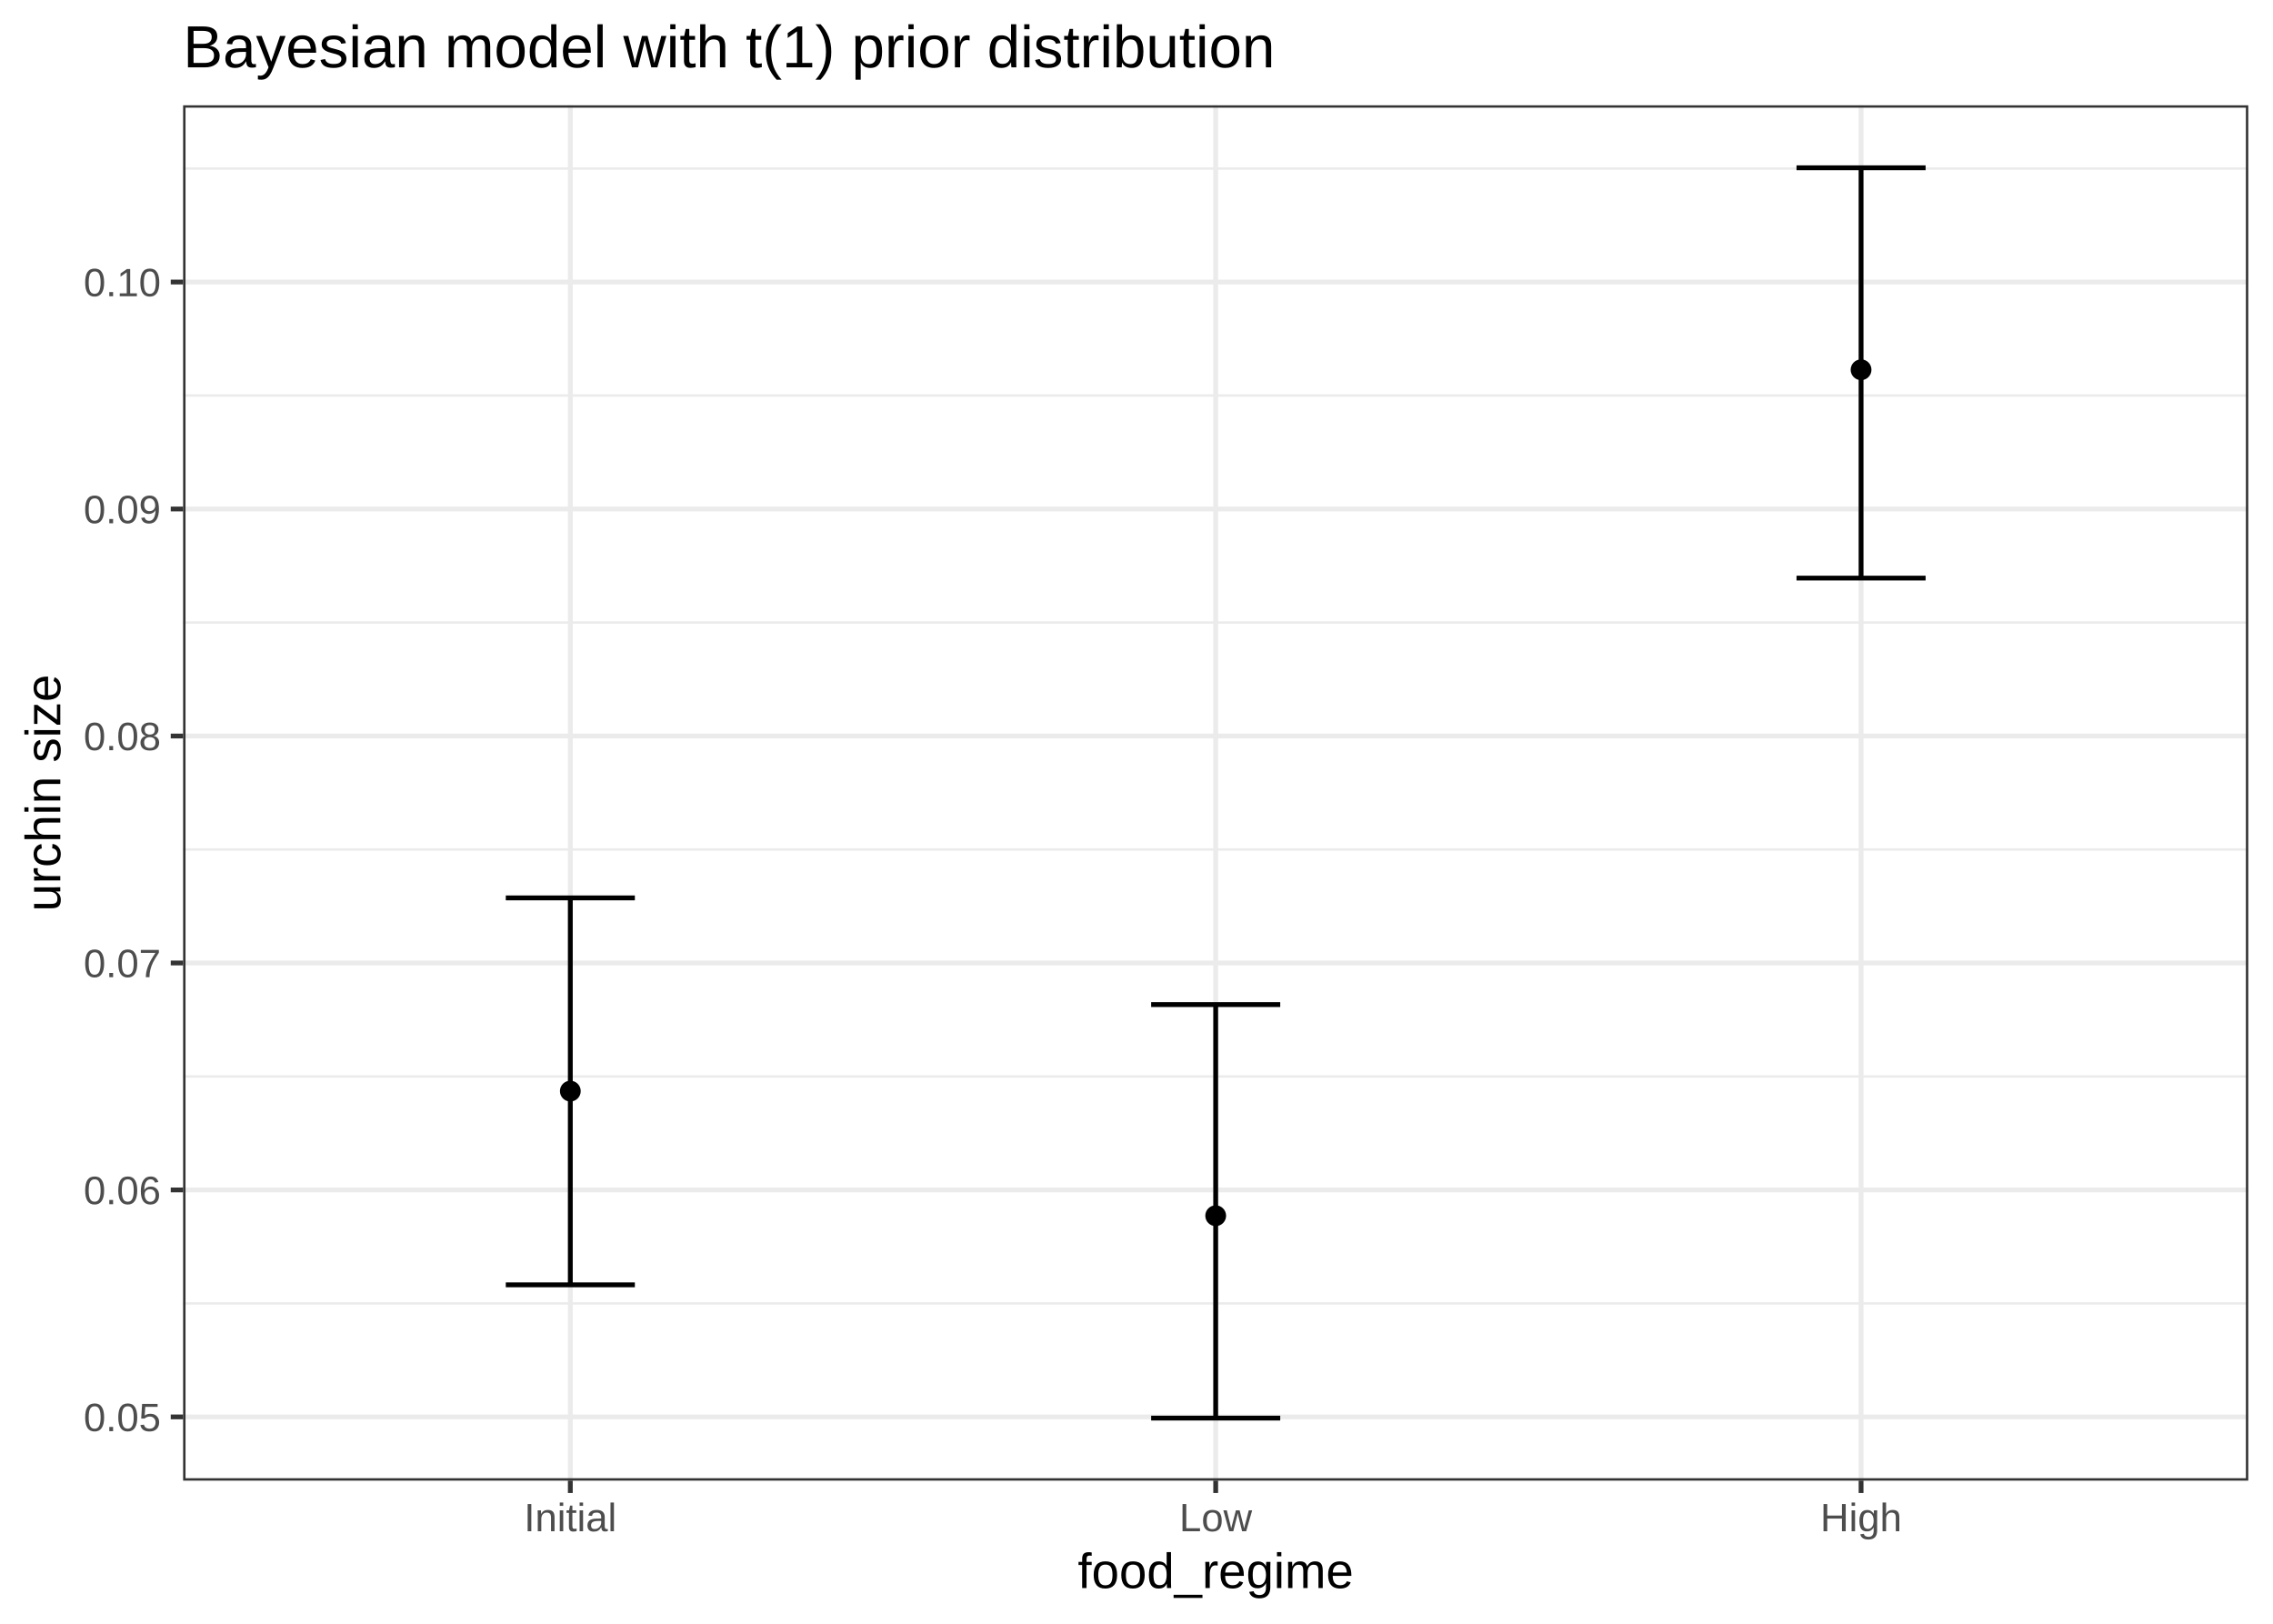
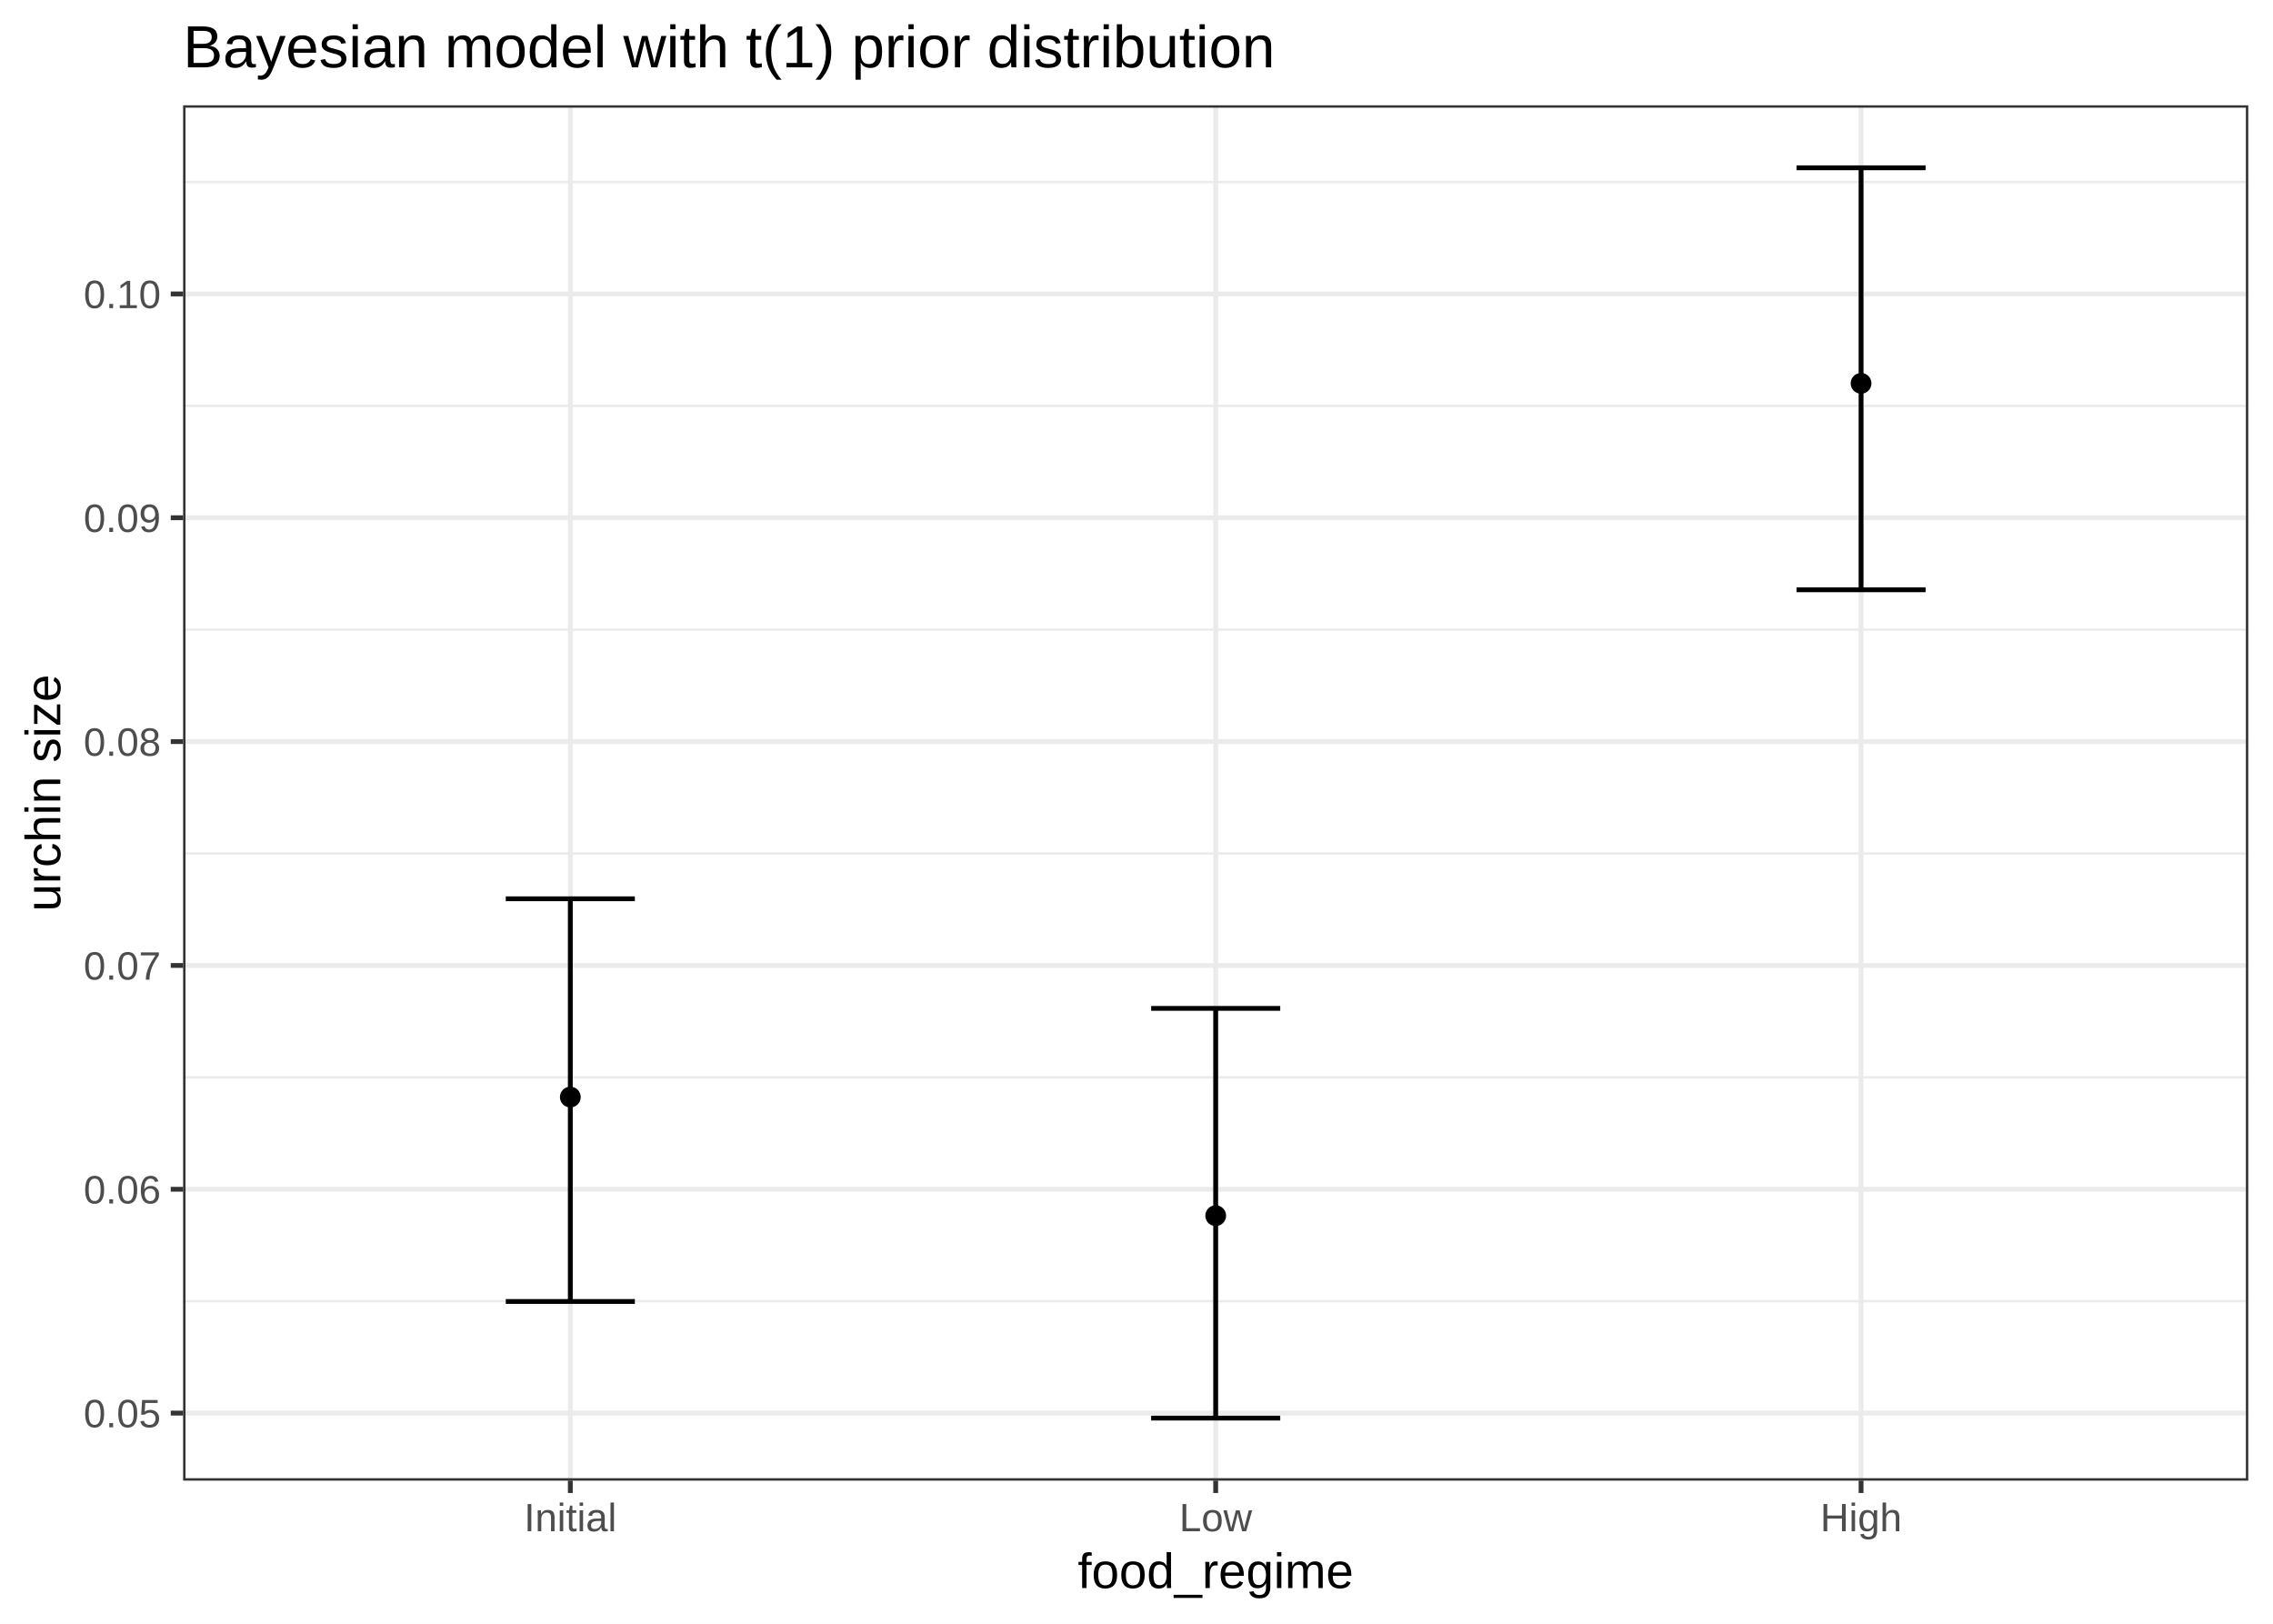
<svg xmlns="http://www.w3.org/2000/svg" class="svglite" width="504.00pt" height="360.00pt" viewBox="0 0 504.00 360.00">
  <defs>
    <style type="text/css">
    .svglite line, .svglite polyline, .svglite polygon, .svglite path, .svglite rect, .svglite circle {
      fill: none;
      stroke: #000000;
      stroke-linecap: round;
      stroke-linejoin: round;
      stroke-miterlimit: 10.00;
    }
    .svglite text {
      white-space: pre;
    }
  </style>
  </defs>
  <rect width="100%" height="100%" style="stroke: none; fill: none;" />
  <defs>
    <clipPath id="cpMC4wMHw1MDQuMDB8MC4wMHwzNjAuMDA=">
      <rect x="0.00" y="0.00" width="504.00" height="360.00" />
    </clipPath>
  </defs>
  <g clip-path="url(#cpMC4wMHw1MDQuMDB8MC4wMHwzNjAuMDA=)">
    <rect x="0.00" y="0.00" width="504.00" height="360.00" style="stroke-width: 1.07; stroke: #FFFFFF; fill: #FFFFFF;" />
  </g>
  <defs>
    <clipPath id="cpNDAuNjB8NDk4LjUyfDIzLjM0fDMyOC4yNw==">
      <rect x="40.60" y="23.34" width="457.92" height="304.93" />
    </clipPath>
  </defs>
  <g clip-path="url(#cpNDAuNjB8NDk4LjUyfDIzLjM0fDMyOC4yNw==)">
    <rect x="40.60" y="23.34" width="457.92" height="304.93" style="stroke-width: 1.07; stroke: none; fill: #FFFFFF;" />
-     <polyline points="40.60,288.98 498.52,288.98 " style="stroke-width: 0.53; stroke: #EBEBEB; stroke-linecap: butt;" />
-     <polyline points="40.60,238.66 498.52,238.66 " style="stroke-width: 0.53; stroke: #EBEBEB; stroke-linecap: butt;" />
-     <polyline points="40.60,188.34 498.52,188.34 " style="stroke-width: 0.53; stroke: #EBEBEB; stroke-linecap: butt;" />
-     <polyline points="40.60,138.02 498.52,138.02 " style="stroke-width: 0.53; stroke: #EBEBEB; stroke-linecap: butt;" />
-     <polyline points="40.60,87.69 498.52,87.69 " style="stroke-width: 0.53; stroke: #EBEBEB; stroke-linecap: butt;" />
-     <polyline points="40.60,37.37 498.52,37.37 " style="stroke-width: 0.53; stroke: #EBEBEB; stroke-linecap: butt;" />
-     <polyline points="40.60,314.14 498.52,314.14 " style="stroke-width: 1.07; stroke: #EBEBEB; stroke-linecap: butt;" />
-     <polyline points="40.60,263.82 498.52,263.82 " style="stroke-width: 1.07; stroke: #EBEBEB; stroke-linecap: butt;" />
-     <polyline points="40.60,213.50 498.52,213.50 " style="stroke-width: 1.07; stroke: #EBEBEB; stroke-linecap: butt;" />
-     <polyline points="40.60,163.18 498.52,163.18 " style="stroke-width: 1.07; stroke: #EBEBEB; stroke-linecap: butt;" />
-     <polyline points="40.60,112.85 498.52,112.85 " style="stroke-width: 1.07; stroke: #EBEBEB; stroke-linecap: butt;" />
-     <polyline points="40.60,62.53 498.52,62.53 " style="stroke-width: 1.07; stroke: #EBEBEB; stroke-linecap: butt;" />
+     <polyline points="40.60,288.48 498.52,288.48 " style="stroke-width: 0.53; stroke: #EBEBEB; stroke-linecap: butt;" />
+     <polyline points="40.60,238.86 498.52,238.86 " style="stroke-width: 0.53; stroke: #EBEBEB; stroke-linecap: butt;" />
+     <polyline points="40.60,189.23 498.52,189.23 " style="stroke-width: 0.53; stroke: #EBEBEB; stroke-linecap: butt;" />
+     <polyline points="40.60,139.61 498.52,139.61 " style="stroke-width: 0.53; stroke: #EBEBEB; stroke-linecap: butt;" />
+     <polyline points="40.60,89.98 498.52,89.98 " style="stroke-width: 0.53; stroke: #EBEBEB; stroke-linecap: butt;" />
+     <polyline points="40.60,40.36 498.52,40.36 " style="stroke-width: 0.53; stroke: #EBEBEB; stroke-linecap: butt;" />
+     <polyline points="40.60,313.30 498.52,313.30 " style="stroke-width: 1.07; stroke: #EBEBEB; stroke-linecap: butt;" />
+     <polyline points="40.60,263.67 498.52,263.67 " style="stroke-width: 1.07; stroke: #EBEBEB; stroke-linecap: butt;" />
+     <polyline points="40.60,214.05 498.52,214.05 " style="stroke-width: 1.07; stroke: #EBEBEB; stroke-linecap: butt;" />
+     <polyline points="40.60,164.42 498.52,164.42 " style="stroke-width: 1.07; stroke: #EBEBEB; stroke-linecap: butt;" />
+     <polyline points="40.60,114.79 498.52,114.79 " style="stroke-width: 1.07; stroke: #EBEBEB; stroke-linecap: butt;" />
+     <polyline points="40.60,65.17 498.52,65.17 " style="stroke-width: 1.07; stroke: #EBEBEB; stroke-linecap: butt;" />
    <polyline points="126.46,328.27 126.46,23.34 " style="stroke-width: 1.07; stroke: #EBEBEB; stroke-linecap: butt;" />
    <polyline points="269.56,328.27 269.56,23.34 " style="stroke-width: 1.07; stroke: #EBEBEB; stroke-linecap: butt;" />
    <polyline points="412.66,328.27 412.66,23.34 " style="stroke-width: 1.07; stroke: #EBEBEB; stroke-linecap: butt;" />
-     <circle cx="126.46" cy="241.91" r="1.95" style="stroke-width: 0.71; fill: #000000;" />
-     <circle cx="269.56" cy="269.54" r="1.95" style="stroke-width: 0.71; fill: #000000;" />
-     <circle cx="412.66" cy="81.98" r="1.95" style="stroke-width: 0.71; fill: #000000;" />
-     <polyline points="112.15,199.07 140.77,199.07 " style="stroke-width: 1.07; stroke-linecap: butt;" />
-     <polyline points="126.46,199.07 126.46,284.86 " style="stroke-width: 1.07; stroke-linecap: butt;" />
-     <polyline points="112.15,284.86 140.77,284.86 " style="stroke-width: 1.07; stroke-linecap: butt;" />
-     <polyline points="255.25,222.73 283.87,222.73 " style="stroke-width: 1.07; stroke-linecap: butt;" />
-     <polyline points="269.56,222.73 269.56,314.41 " style="stroke-width: 1.07; stroke-linecap: butt;" />
+     <circle cx="126.46" cy="243.23" r="1.95" style="stroke-width: 0.71; fill: #000000;" />
+     <circle cx="269.56" cy="269.53" r="1.95" style="stroke-width: 0.71; fill: #000000;" />
+     <circle cx="412.66" cy="84.99" r="1.95" style="stroke-width: 0.71; fill: #000000;" />
+     <polyline points="112.15,199.27 140.77,199.27 " style="stroke-width: 1.07; stroke-linecap: butt;" />
+     <polyline points="126.46,199.27 126.46,288.55 " style="stroke-width: 1.07; stroke-linecap: butt;" />
+     <polyline points="112.15,288.55 140.77,288.55 " style="stroke-width: 1.07; stroke-linecap: butt;" />
+     <polyline points="255.25,223.57 283.87,223.57 " style="stroke-width: 1.07; stroke-linecap: butt;" />
+     <polyline points="269.56,223.57 269.56,314.41 " style="stroke-width: 1.07; stroke-linecap: butt;" />
    <polyline points="255.25,314.41 283.87,314.41 " style="stroke-width: 1.07; stroke-linecap: butt;" />
    <polyline points="398.35,37.20 426.97,37.20 " style="stroke-width: 1.07; stroke-linecap: butt;" />
-     <polyline points="412.66,37.20 412.66,128.17 " style="stroke-width: 1.07; stroke-linecap: butt;" />
-     <polyline points="398.35,128.17 426.97,128.17 " style="stroke-width: 1.07; stroke-linecap: butt;" />
+     <polyline points="412.66,37.20 412.66,130.76 " style="stroke-width: 1.07; stroke-linecap: butt;" />
+     <polyline points="398.35,130.76 426.97,130.76 " style="stroke-width: 1.07; stroke-linecap: butt;" />
    <rect x="40.60" y="23.34" width="457.92" height="304.93" style="stroke-width: 1.07; stroke: #333333;" />
  </g>
  <g clip-path="url(#cpMC4wMHw1MDQuMDB8MC4wMHwzNjAuMDA=)">
-     <text x="35.67" y="317.30" text-anchor="end" style="font-size: 8.80px;fill: #4D4D4D; font-family: &quot;Arial&quot;;" textLength="17.13px" lengthAdjust="spacingAndGlyphs">0.05</text>
-     <text x="35.67" y="266.98" text-anchor="end" style="font-size: 8.80px;fill: #4D4D4D; font-family: &quot;Arial&quot;;" textLength="17.13px" lengthAdjust="spacingAndGlyphs">0.06</text>
-     <text x="35.67" y="216.65" text-anchor="end" style="font-size: 8.80px;fill: #4D4D4D; font-family: &quot;Arial&quot;;" textLength="17.13px" lengthAdjust="spacingAndGlyphs">0.07</text>
-     <text x="35.67" y="166.33" text-anchor="end" style="font-size: 8.80px;fill: #4D4D4D; font-family: &quot;Arial&quot;;" textLength="17.13px" lengthAdjust="spacingAndGlyphs">0.08</text>
-     <text x="35.67" y="116.01" text-anchor="end" style="font-size: 8.80px;fill: #4D4D4D; font-family: &quot;Arial&quot;;" textLength="17.13px" lengthAdjust="spacingAndGlyphs">0.09</text>
-     <text x="35.67" y="65.69" text-anchor="end" style="font-size: 8.80px;fill: #4D4D4D; font-family: &quot;Arial&quot;;" textLength="17.13px" lengthAdjust="spacingAndGlyphs">0.10</text>
-     <polyline points="37.86,314.14 40.60,314.14 " style="stroke-width: 1.07; stroke: #333333; stroke-linecap: butt;" />
-     <polyline points="37.86,263.82 40.60,263.82 " style="stroke-width: 1.07; stroke: #333333; stroke-linecap: butt;" />
-     <polyline points="37.86,213.50 40.60,213.50 " style="stroke-width: 1.07; stroke: #333333; stroke-linecap: butt;" />
-     <polyline points="37.86,163.18 40.60,163.18 " style="stroke-width: 1.07; stroke: #333333; stroke-linecap: butt;" />
-     <polyline points="37.86,112.85 40.60,112.85 " style="stroke-width: 1.07; stroke: #333333; stroke-linecap: butt;" />
-     <polyline points="37.86,62.53 40.60,62.53 " style="stroke-width: 1.07; stroke: #333333; stroke-linecap: butt;" />
+     <text x="35.67" y="316.45" text-anchor="end" style="font-size: 8.80px;fill: #4D4D4D; font-family: &quot;Arial&quot;;" textLength="17.13px" lengthAdjust="spacingAndGlyphs">0.05</text>
+     <text x="35.67" y="266.83" text-anchor="end" style="font-size: 8.80px;fill: #4D4D4D; font-family: &quot;Arial&quot;;" textLength="17.13px" lengthAdjust="spacingAndGlyphs">0.06</text>
+     <text x="35.67" y="217.20" text-anchor="end" style="font-size: 8.80px;fill: #4D4D4D; font-family: &quot;Arial&quot;;" textLength="17.13px" lengthAdjust="spacingAndGlyphs">0.07</text>
+     <text x="35.67" y="167.57" text-anchor="end" style="font-size: 8.80px;fill: #4D4D4D; font-family: &quot;Arial&quot;;" textLength="17.13px" lengthAdjust="spacingAndGlyphs">0.08</text>
+     <text x="35.67" y="117.95" text-anchor="end" style="font-size: 8.80px;fill: #4D4D4D; font-family: &quot;Arial&quot;;" textLength="17.13px" lengthAdjust="spacingAndGlyphs">0.09</text>
+     <text x="35.67" y="68.32" text-anchor="end" style="font-size: 8.80px;fill: #4D4D4D; font-family: &quot;Arial&quot;;" textLength="17.13px" lengthAdjust="spacingAndGlyphs">0.10</text>
+     <polyline points="37.86,313.30 40.60,313.30 " style="stroke-width: 1.07; stroke: #333333; stroke-linecap: butt;" />
+     <polyline points="37.86,263.67 40.60,263.67 " style="stroke-width: 1.07; stroke: #333333; stroke-linecap: butt;" />
+     <polyline points="37.86,214.05 40.60,214.05 " style="stroke-width: 1.07; stroke: #333333; stroke-linecap: butt;" />
+     <polyline points="37.86,164.42 40.60,164.42 " style="stroke-width: 1.07; stroke: #333333; stroke-linecap: butt;" />
+     <polyline points="37.86,114.79 40.60,114.79 " style="stroke-width: 1.07; stroke: #333333; stroke-linecap: butt;" />
+     <polyline points="37.86,65.17 40.60,65.17 " style="stroke-width: 1.07; stroke: #333333; stroke-linecap: butt;" />
    <polyline points="126.46,331.01 126.46,328.27 " style="stroke-width: 1.07; stroke: #333333; stroke-linecap: butt;" />
    <polyline points="269.56,331.01 269.56,328.27 " style="stroke-width: 1.07; stroke: #333333; stroke-linecap: butt;" />
    <polyline points="412.66,331.01 412.66,328.27 " style="stroke-width: 1.07; stroke: #333333; stroke-linecap: butt;" />
    <text x="126.46" y="339.50" text-anchor="middle" style="font-size: 8.80px;fill: #4D4D4D; font-family: &quot;Arial&quot;;" textLength="20.53px" lengthAdjust="spacingAndGlyphs">Initial</text>
    <text x="269.56" y="339.50" text-anchor="middle" style="font-size: 8.80px;fill: #4D4D4D; font-family: &quot;Arial&quot;;" textLength="16.14px" lengthAdjust="spacingAndGlyphs">Low</text>
    <text x="412.66" y="339.50" text-anchor="middle" style="font-size: 8.80px;fill: #4D4D4D; font-family: &quot;Arial&quot;;" textLength="18.09px" lengthAdjust="spacingAndGlyphs">High</text>
    <text x="269.56" y="352.09" text-anchor="middle" style="font-size: 11.00px; font-family: &quot;Arial&quot;;" textLength="61.16px" lengthAdjust="spacingAndGlyphs">food_regime</text>
    <text transform="translate(13.37,175.80) rotate(-90)" text-anchor="middle" style="font-size: 11.00px; font-family: &quot;Arial&quot;;" textLength="52.58px" lengthAdjust="spacingAndGlyphs">urchin size</text>
    <text x="40.60" y="14.94" style="font-size: 13.20px; font-family: &quot;Arial&quot;;" textLength="241.94px" lengthAdjust="spacingAndGlyphs">Bayesian model with t(1) prior distribution</text>
  </g>
</svg>
